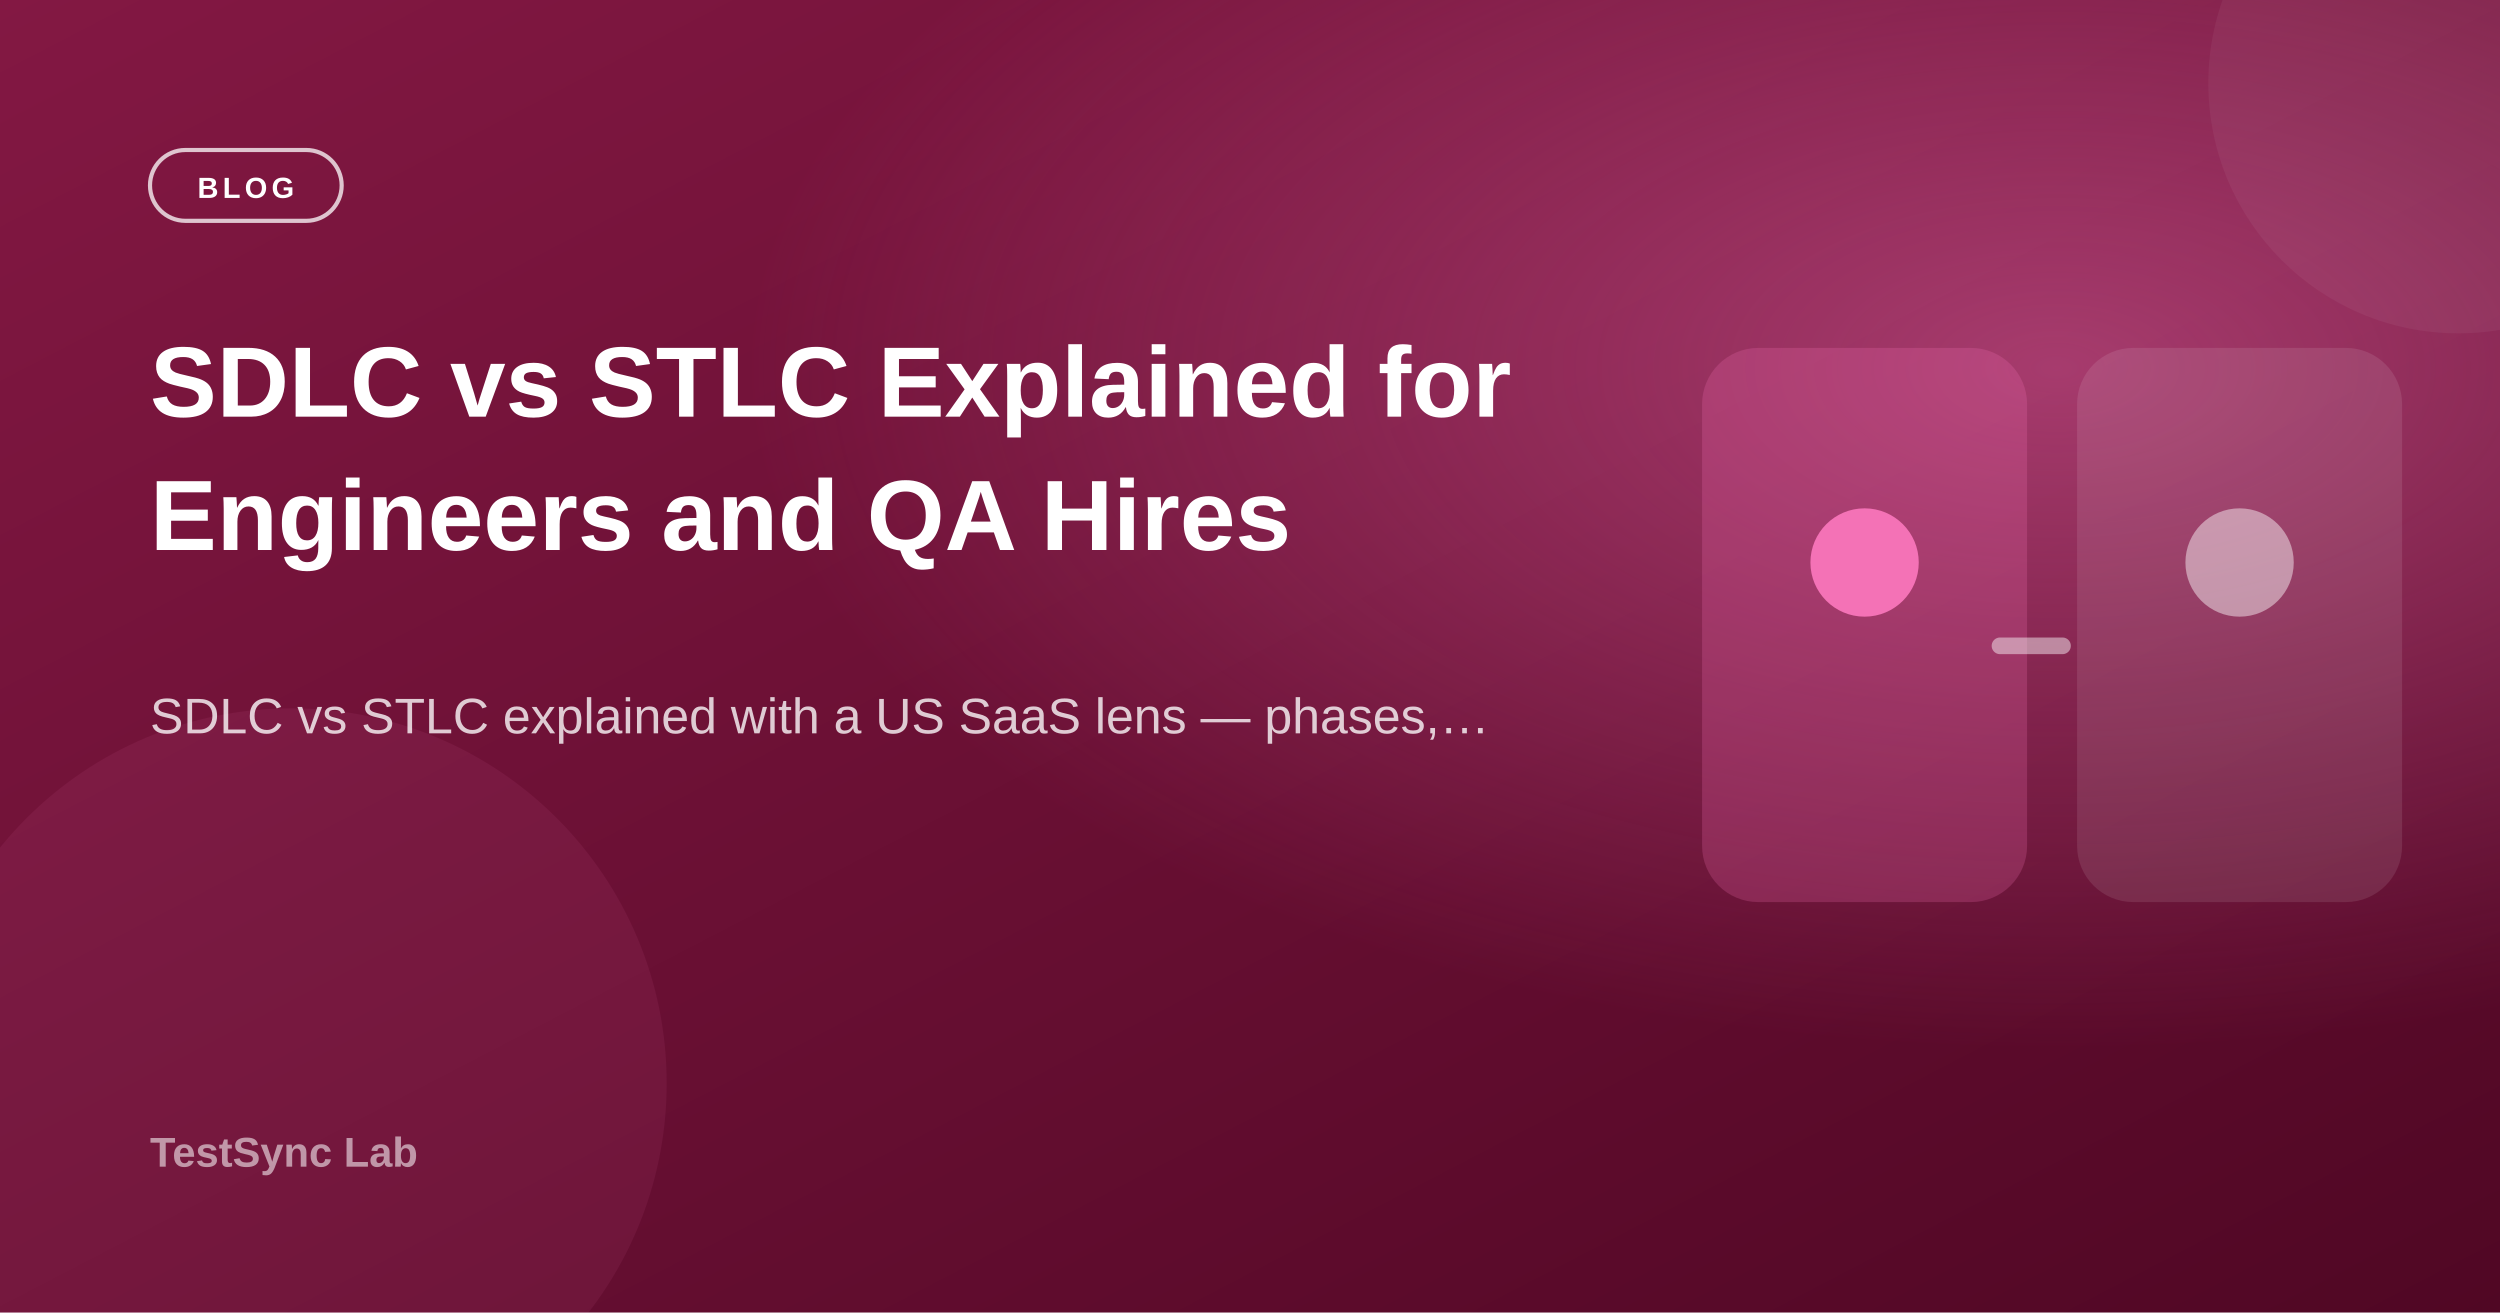
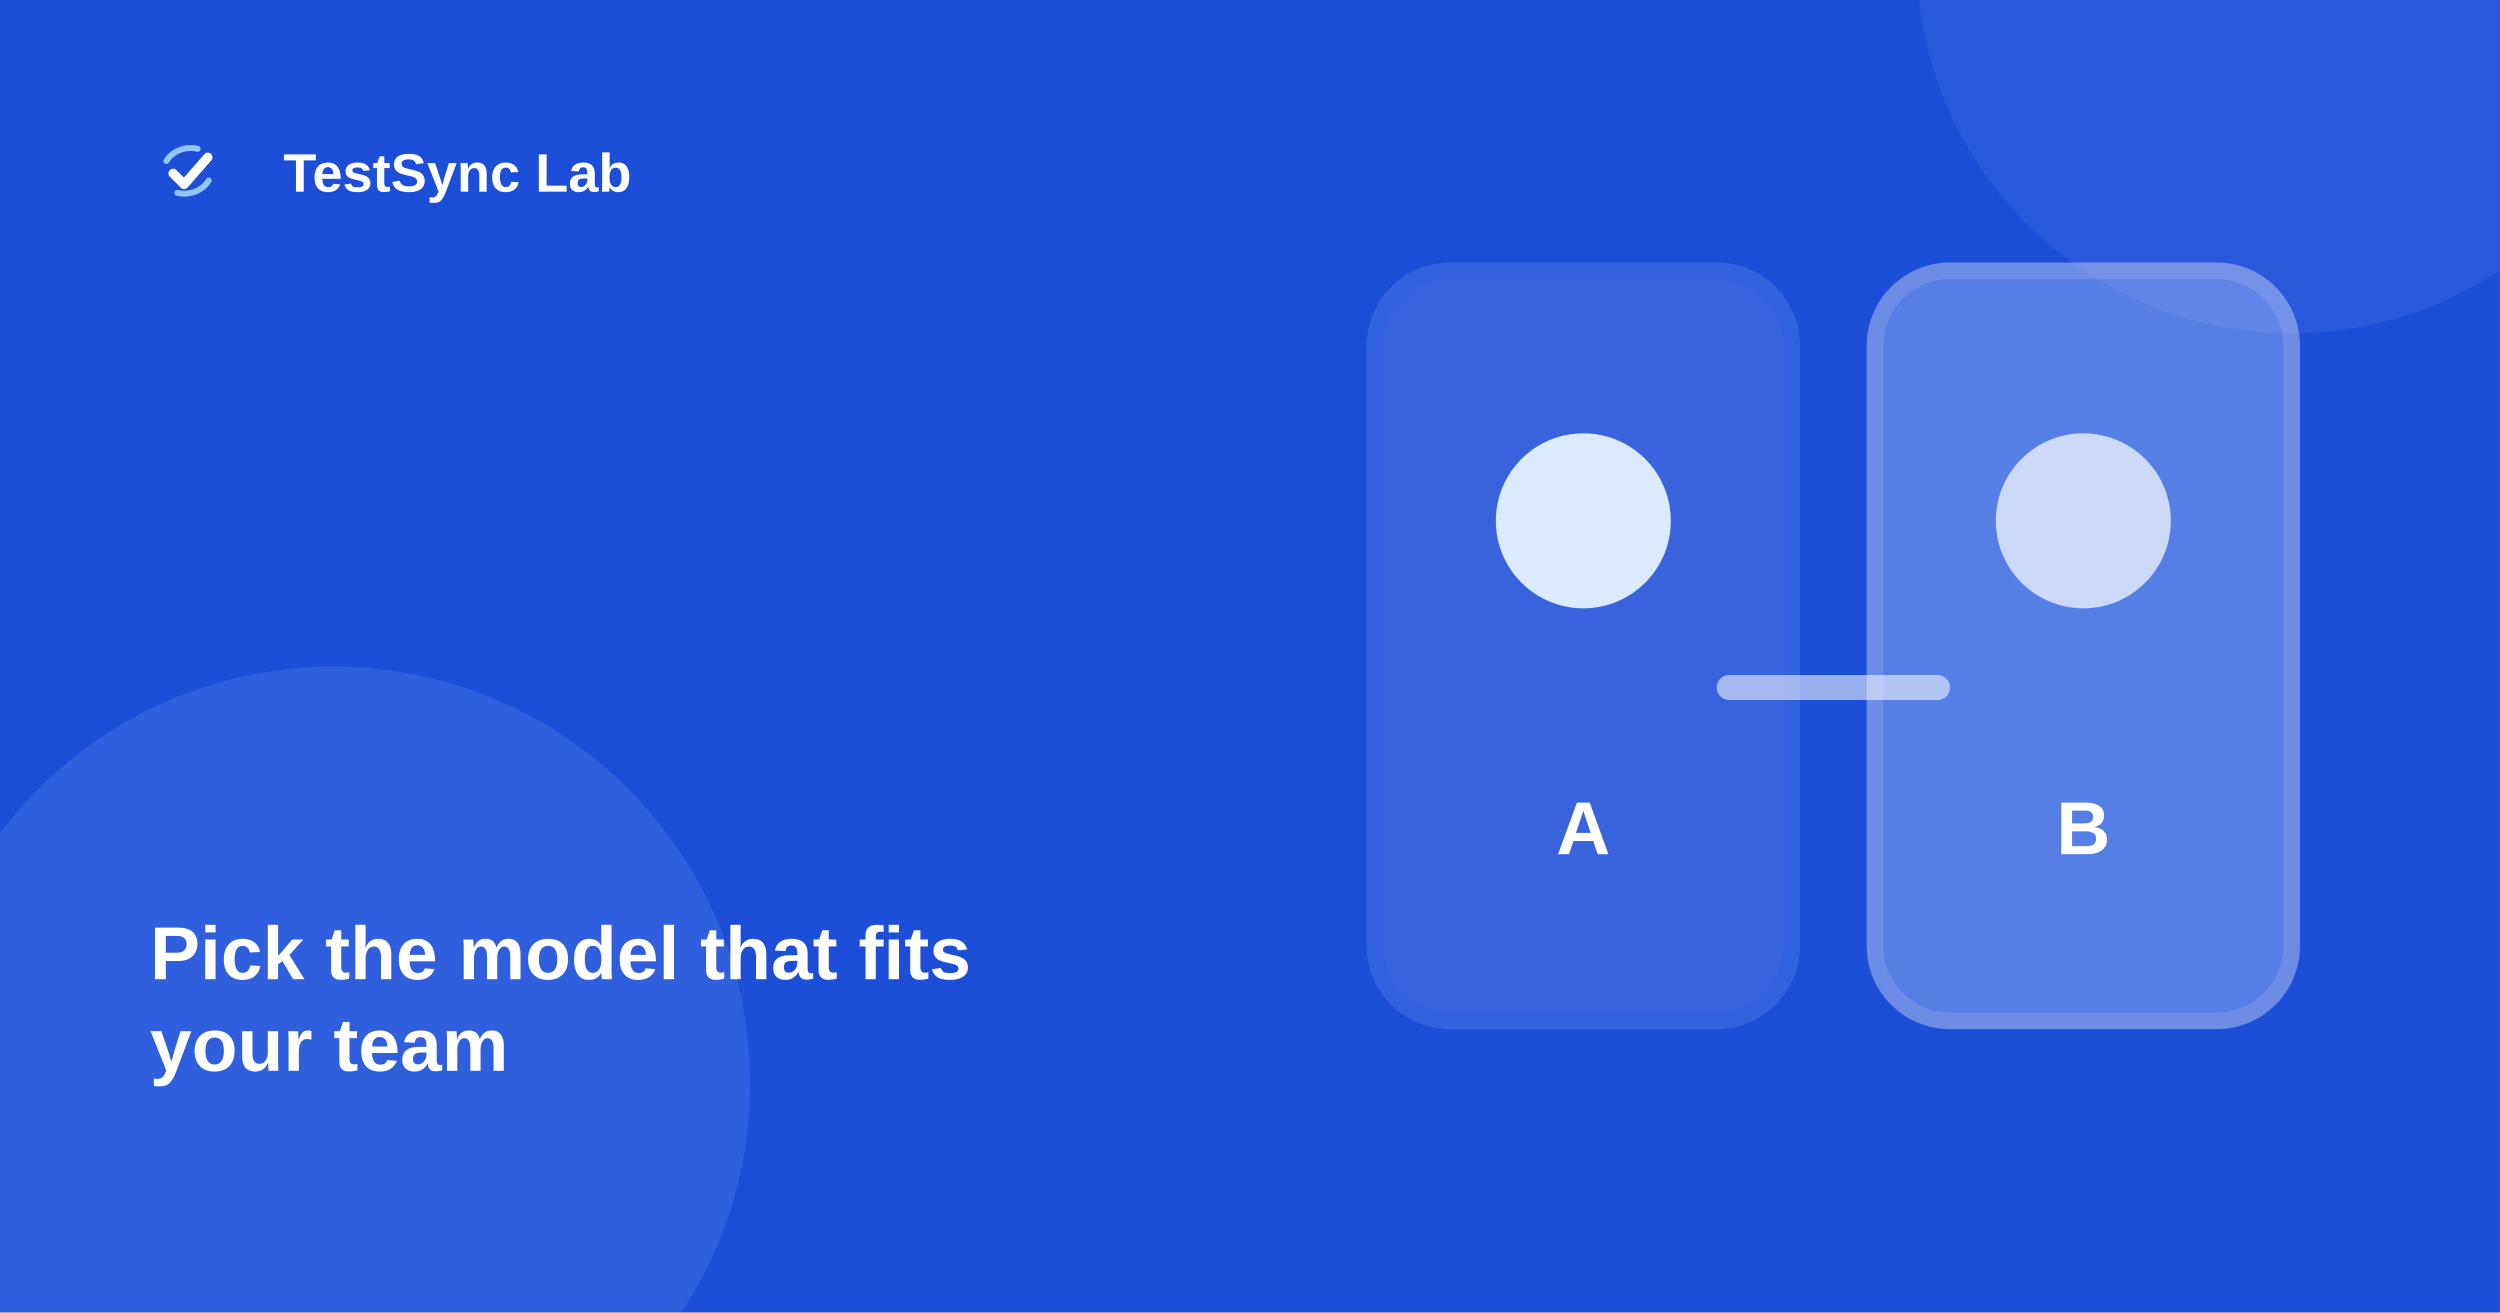
<svg xmlns="http://www.w3.org/2000/svg" width="1200" height="630" viewBox="0 0 1200 630" role="img" aria-label="SDLC vs STLC Explained for Engineers and QA Hires">
-   <defs>
-     <linearGradient id="g" x1="0" y1="0" x2="1" y2="1">
-       <stop offset="0%" stop-color="#831843" />
-       <stop offset="100%" stop-color="#500724" />
-     </linearGradient>
-     <radialGradient id="glow" cx="82%" cy="28%" r="52%">
-       <stop offset="0%" stop-color="#F472B6" stop-opacity="0.45" />
-       <stop offset="100%" stop-color="#F472B6" stop-opacity="0" />
-     </radialGradient>
-   </defs>
-   <rect width="1200" height="630" fill="url(#g)" />
-   <rect width="1200" height="630" fill="url(#glow)" />
-   <circle cx="140" cy="520" r="180" fill="#F472B6" opacity="0.08" />
-   <circle cx="1180" cy="40" r="120" fill="#fff" opacity="0.05" />
-   <rect x="72" y="72" width="92" height="34" rx="17" fill="none" stroke="#fff" stroke-width="2" opacity="0.75" />
-   <text x="118" y="95" text-anchor="middle" fill="#fff" font-family="Arial, Helvetica, sans-serif" font-size="14" font-weight="700" letter-spacing="2">BLOG</text>
-   <text x="72" y="200" fill="#fff" font-family="Arial, Helvetica, sans-serif" font-size="48" font-weight="800">SDLC vs STLC Explained for</text>
-   <text x="72" y="264" fill="#fff" font-family="Arial, Helvetica, sans-serif" font-size="48" font-weight="800">Engineers and QA Hires</text>
-   <text x="72" y="352" fill="#fff" font-family="Arial, Helvetica, sans-serif" font-size="24" font-weight="500" opacity="0.78">SDLC vs STLC explained with a US SaaS lens — phases,…</text>
-   <text x="72" y="560" fill="#fff" font-family="Arial, Helvetica, sans-serif" font-size="20" font-weight="600" opacity="0.55">TestSync Lab</text>
-   <rect x="820" y="170" width="150" height="260" rx="24" fill="#F472B6" opacity="0.22" stroke="#F472B6" stroke-width="6" />
-   <rect x="1000" y="170" width="150" height="260" rx="24" fill="#fff" opacity="0.10" stroke="#fff" stroke-width="6" />
-   <circle cx="895" cy="270" r="26" fill="#F472B6" />
-   <circle cx="1075" cy="270" r="26" fill="#fff" opacity="0.45" />
-   <path d="M960 310 H990" stroke="#fff" stroke-width="8" stroke-linecap="round" opacity="0.45" />
+   <rect width="1200" height="630" fill="#1D4ED8" />
+   <circle cx="160" cy="520" r="200" fill="#BFDBFE" opacity="0.12" />
+   <circle cx="1100" cy="-20" r="180" fill="#FFFFFF" opacity="0.06" />
+   <g transform="translate(64 56) scale(0.1015625)">
+     <rect width="512" height="512" rx="112" fill="#1D4ED8" />
+     <path d="M156 210c28-48 92-72 148-58" fill="none" stroke="#93C5FD" stroke-width="28" stroke-linecap="round" />
+     <path d="M356 302c-28 48-92 72-148 58" fill="none" stroke="#93C5FD" stroke-width="28" stroke-linecap="round" />
+     <path d="M188 268l52 52 112-128" fill="none" stroke="#FFFFFF" stroke-width="44" stroke-linecap="round" stroke-linejoin="round" />
+   </g>
+   <text x="136" y="92" fill="#FFFFFF" font-family="Arial, Helvetica, sans-serif" font-size="26" font-weight="700">TestSync Lab</text>
+   <g transform="translate(620 90)">
+     <rect x="40" y="40" width="200" height="360" rx="36" fill="#FFFFFF" opacity="0.12" stroke="#DBEAFE" stroke-width="8" />
+     <rect x="280" y="40" width="200" height="360" rx="36" fill="#BFDBFE" opacity="0.35" stroke="#FFFFFF" stroke-width="8" />
+     <circle cx="140" cy="160" r="42" fill="#DBEAFE" />
+     <circle cx="380" cy="160" r="42" fill="#FFFFFF" opacity="0.7" />
+     <path d="M210 240 H310" stroke="#FFFFFF" stroke-width="12" stroke-linecap="round" opacity="0.55" />
+     <text x="140" y="320" text-anchor="middle" fill="#FFFFFF" font-family="Arial, Helvetica, sans-serif" font-size="36" font-weight="800">A</text>
+     <text x="380" y="320" text-anchor="middle" fill="#FFFFFF" font-family="Arial, Helvetica, sans-serif" font-size="36" font-weight="800">B</text>
+   </g>
+   <text x="72" y="470" fill="#FFFFFF" font-family="Arial, Helvetica, sans-serif" font-size="36" font-weight="800">Pick the model that fits</text>
+   <text x="72" y="514" fill="#FFFFFF" font-family="Arial, Helvetica, sans-serif" font-size="36" font-weight="800">your team</text>
</svg>
